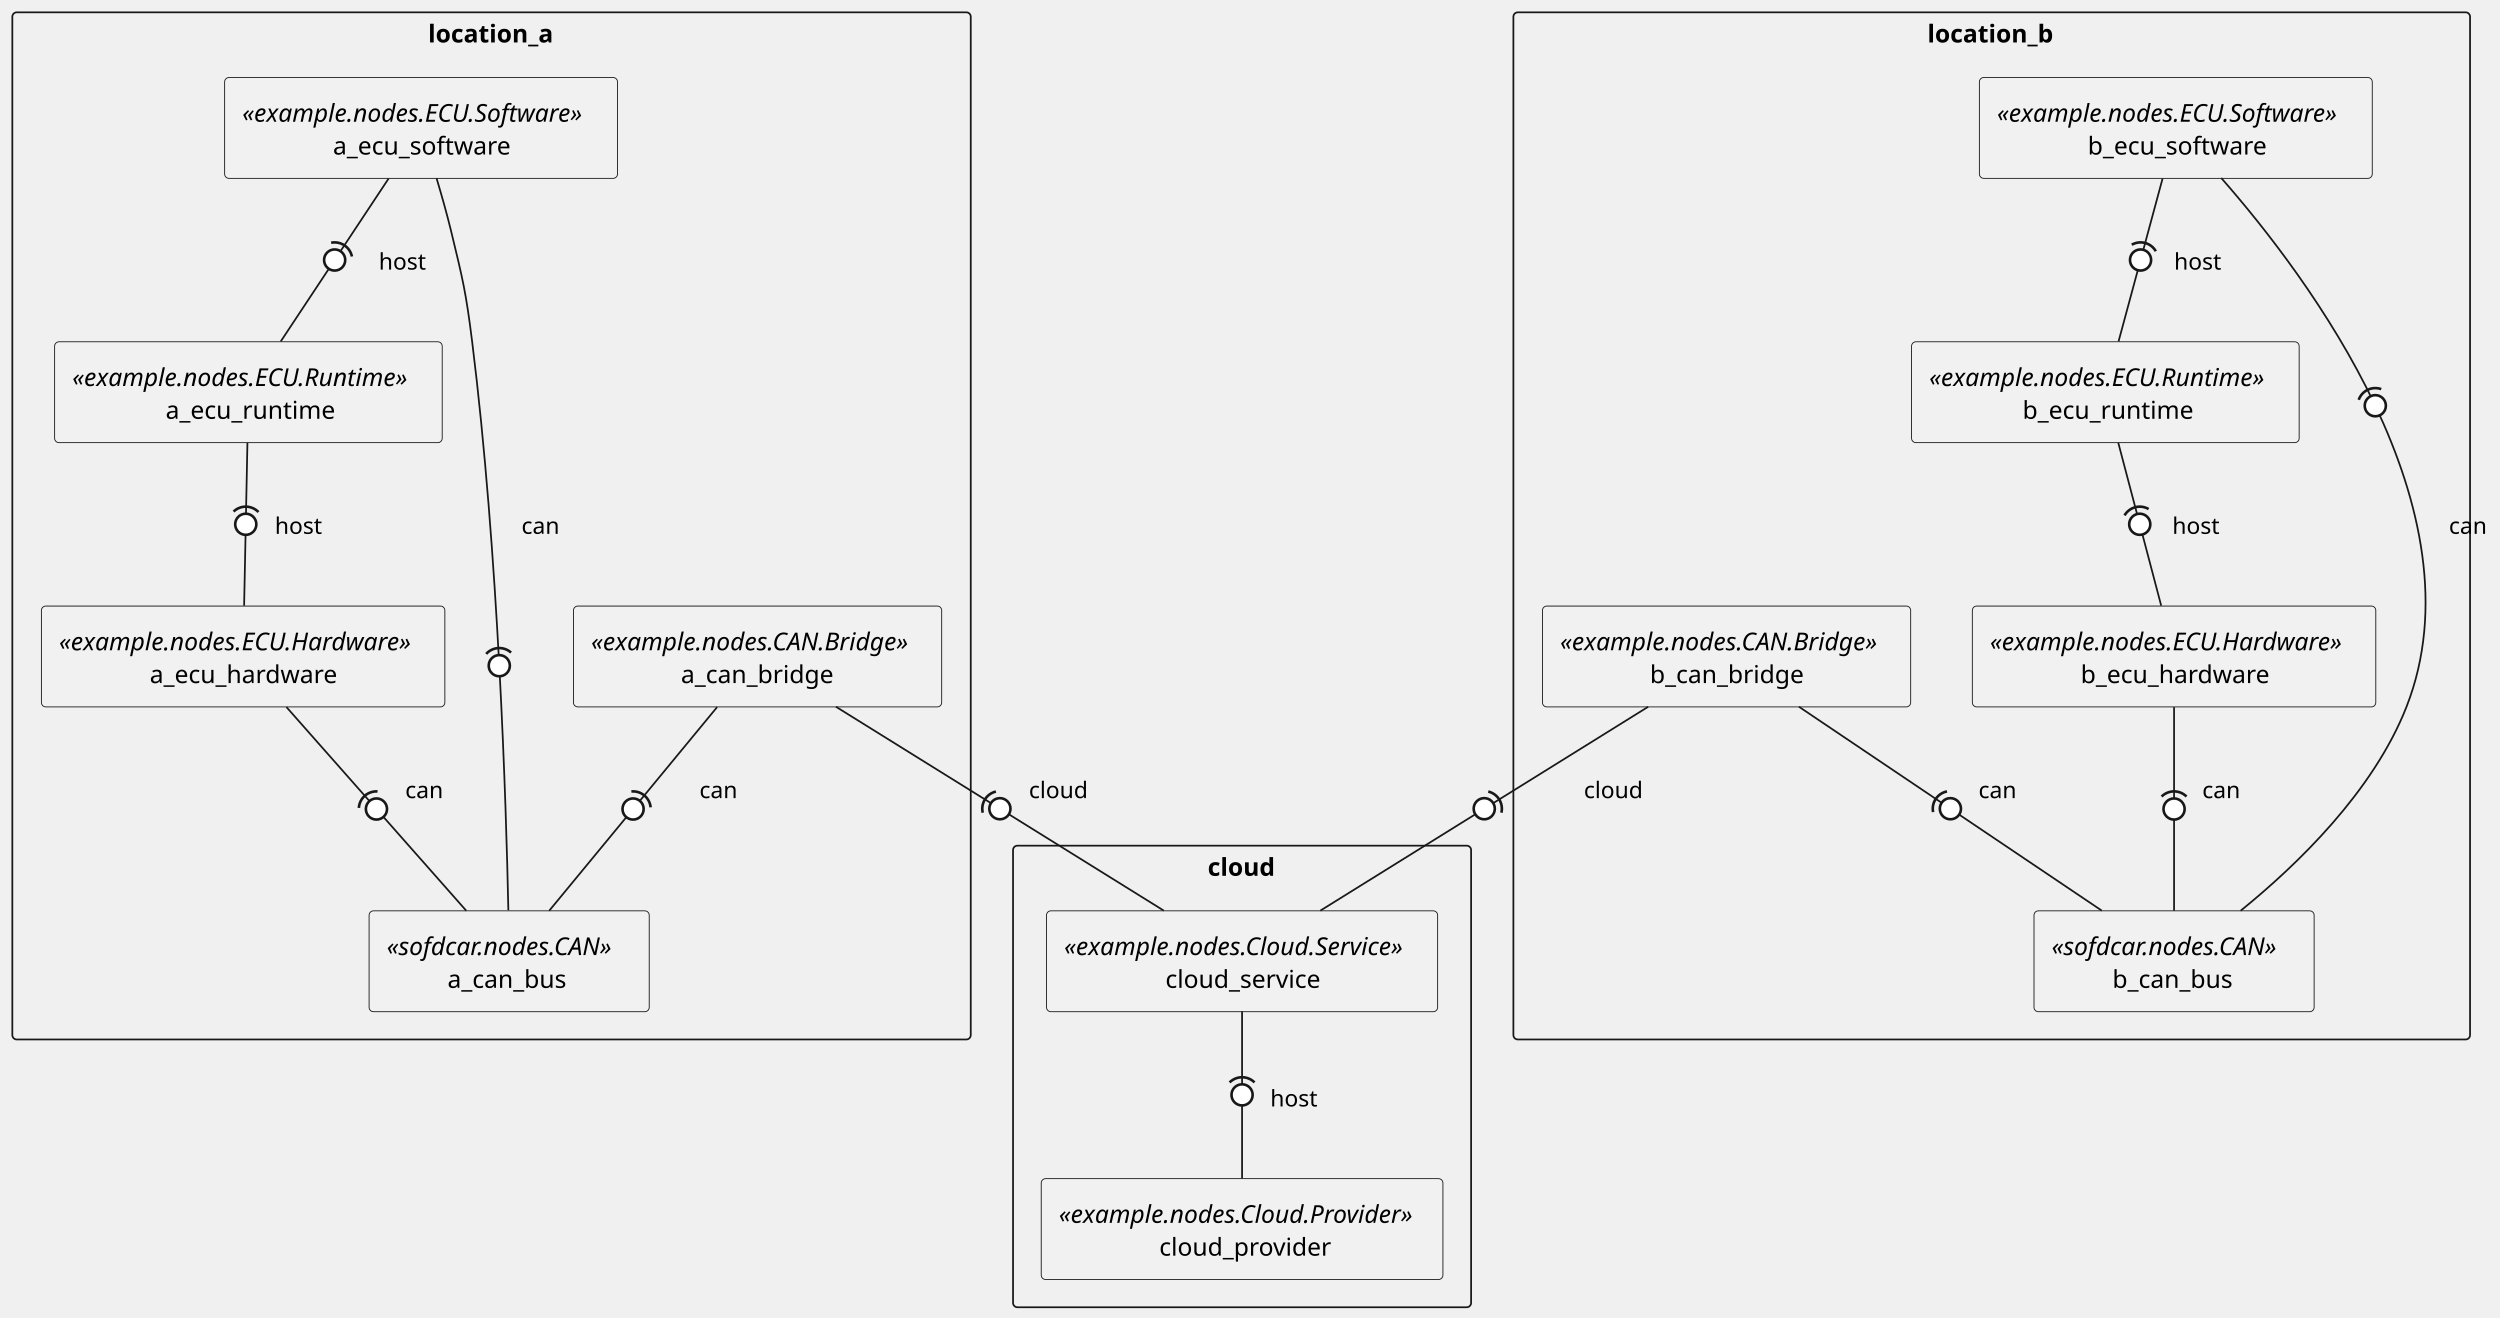
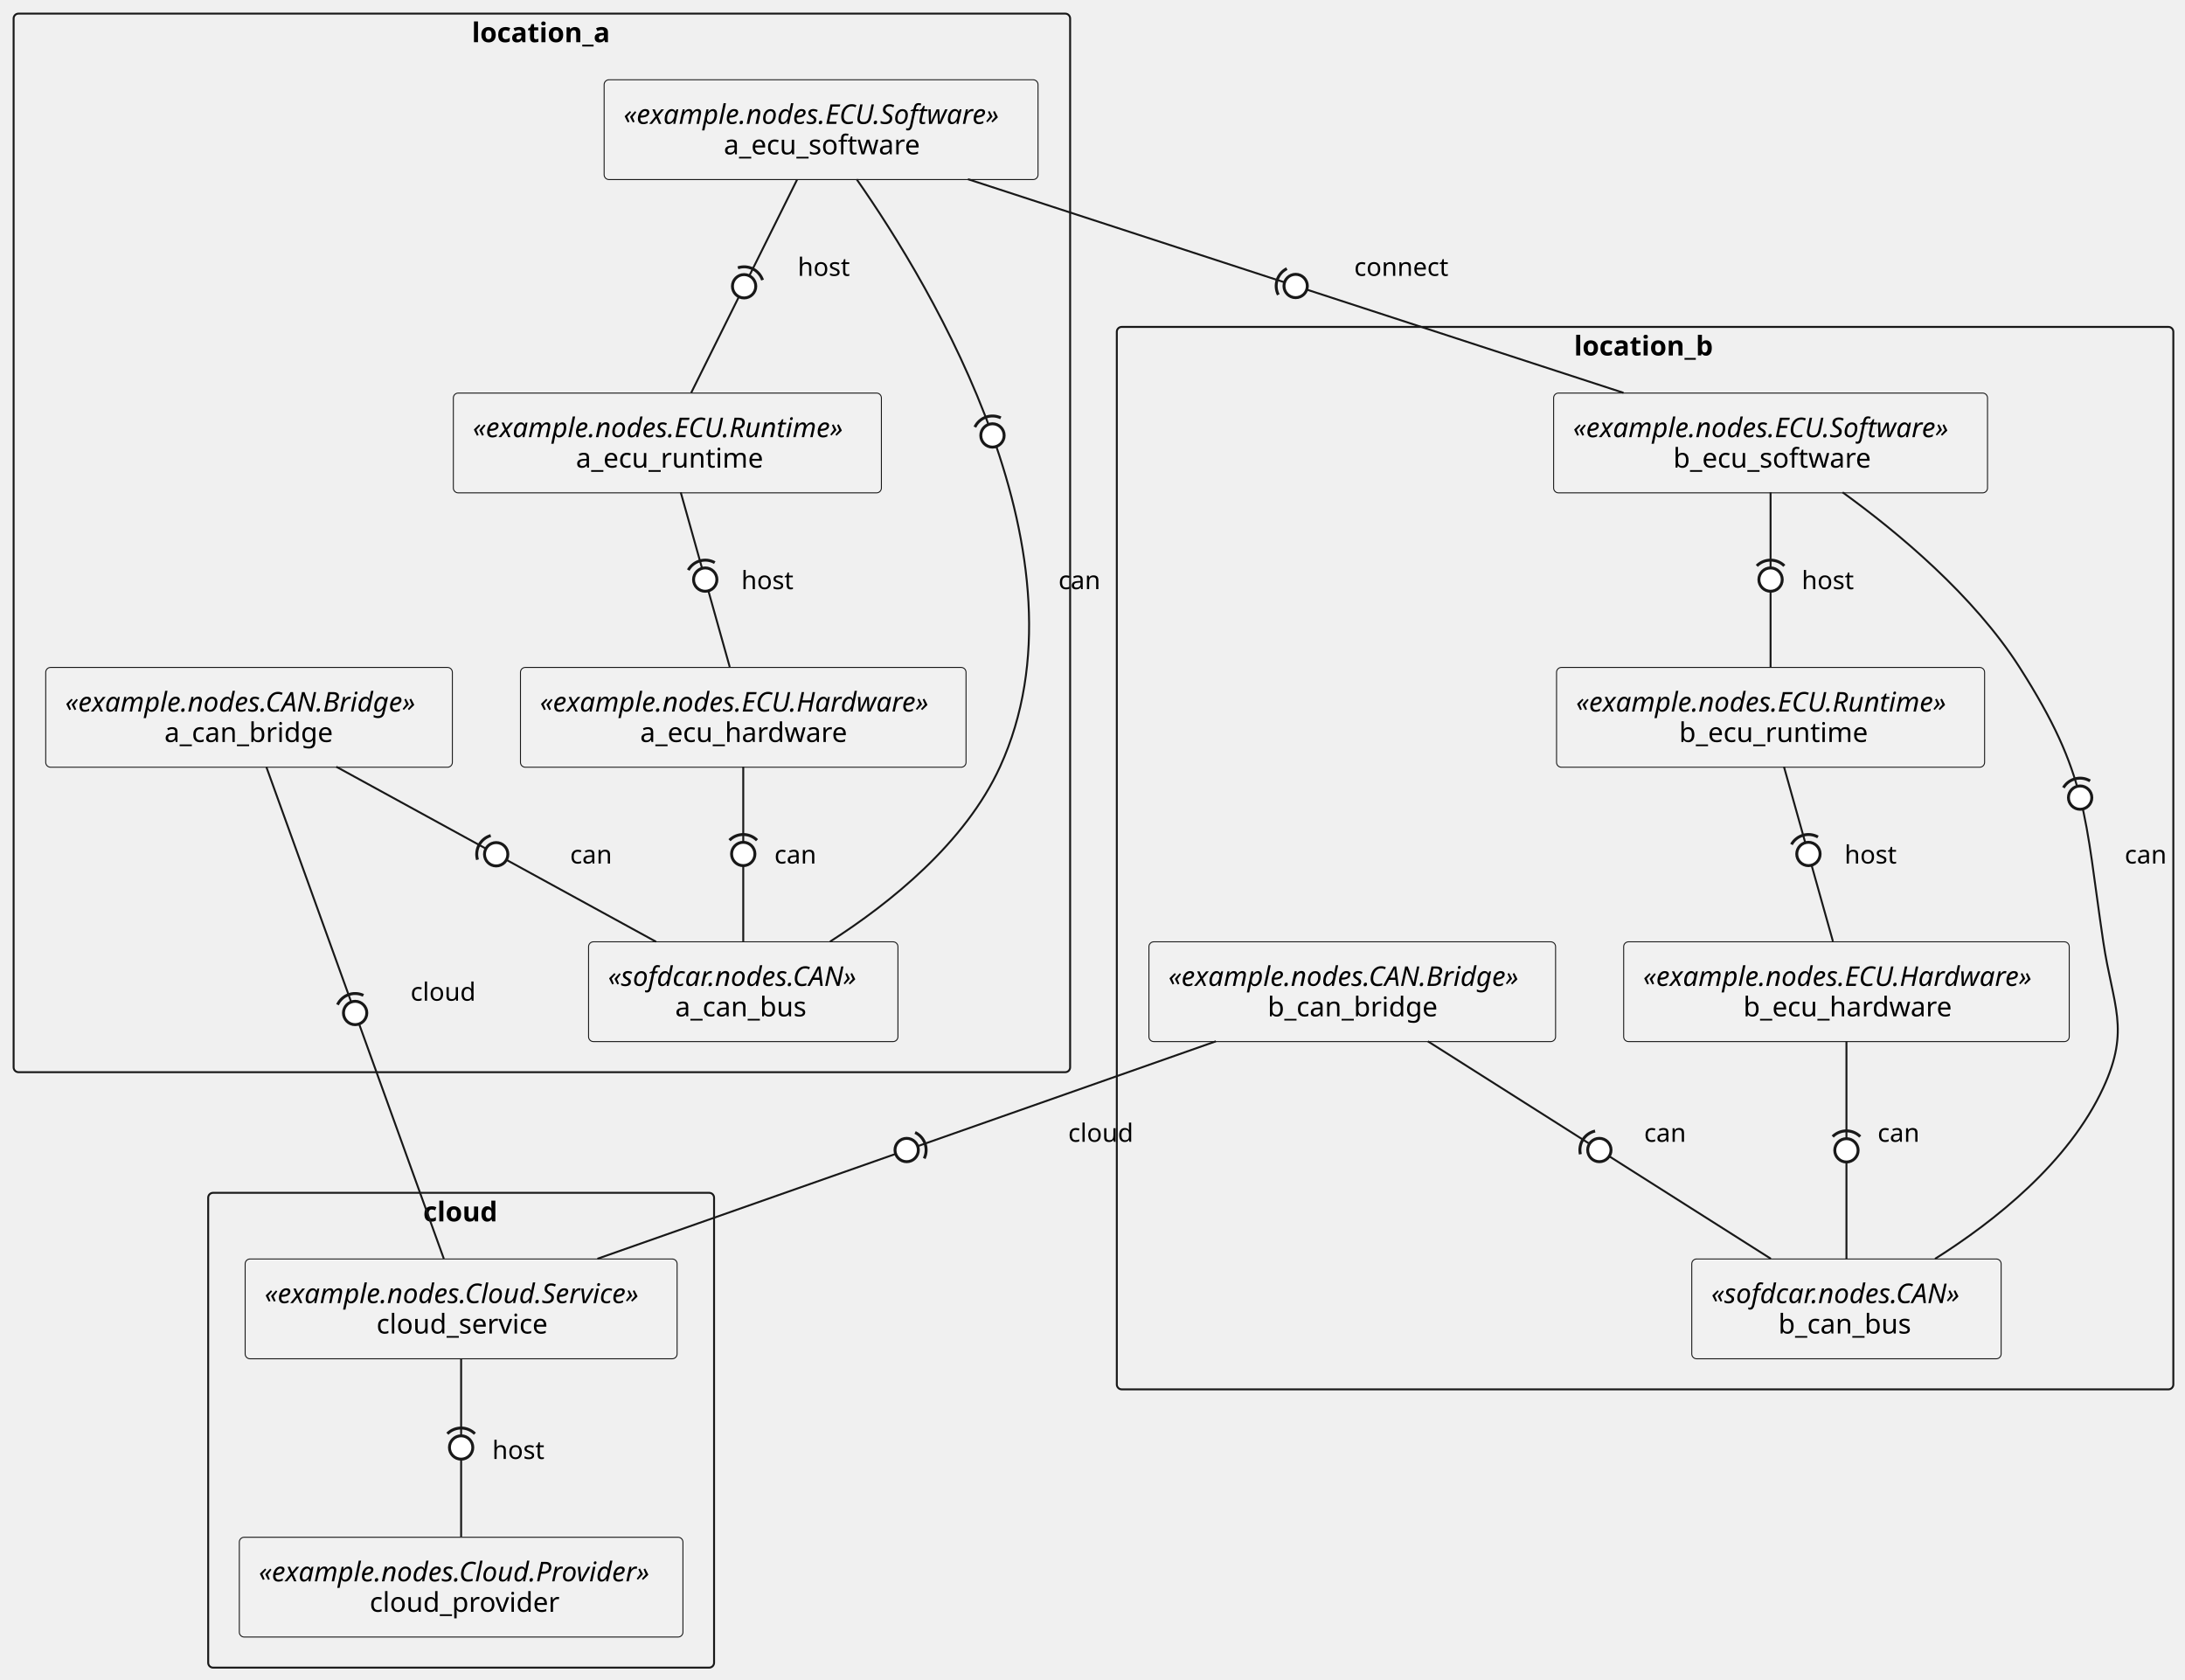
- <svg xmlns="http://www.w3.org/2000/svg" contentStyleType="text/css" height="748px" preserveAspectRatio="none" style="width:1419px;height:748px;background:#FFFFFF;" version="1.1" viewBox="0 0 1419 748" width="1419px" zoomAndPan="magnify">
+ <svg xmlns="http://www.w3.org/2000/svg" contentStyleType="text/css" height="863px" preserveAspectRatio="none" style="width:1123px;height:863px;background:#FFFFFF;" version="1.1" viewBox="0 0 1123 863" width="1123px" zoomAndPan="magnify">
  <defs />
  <g>
    <g id="cluster_cloud">
-       <rect fill="none" height="262" rx="2.5" ry="2.5" style="stroke:#181818;stroke-width:1.0;" width="260" x="575" y="480" />
-       <text fill="#000000" font-family="sans-serif" font-size="14" font-weight="bold" lengthAdjust="spacing" textLength="39" x="685.5" y="497.107">cloud</text>
+       <rect fill="none" height="244" rx="2.5" ry="2.5" style="stroke:#181818;stroke-width:1.0;" width="260" x="107" y="613" />
+       <text fill="#000000" font-family="sans-serif" font-size="14" font-weight="bold" lengthAdjust="spacing" textLength="39" x="217.5" y="627.674">cloud</text>
    </g>
    <g id="cluster_location_a">
-       <rect fill="none" height="583" rx="2.5" ry="2.5" style="stroke:#181818;stroke-width:1.0;" width="544" x="7" y="7" />
-       <text fill="#000000" font-family="sans-serif" font-size="14" font-weight="bold" lengthAdjust="spacing" textLength="72" x="243" y="24.107">location_a</text>
+       <rect fill="none" height="544" rx="2.5" ry="2.5" style="stroke:#181818;stroke-width:1.0;" width="543" x="7" y="7" />
+       <text fill="#000000" font-family="sans-serif" font-size="14" font-weight="bold" lengthAdjust="spacing" textLength="72" x="242.5" y="21.674">location_a</text>
    </g>
    <g id="cluster_location_b">
-       <rect fill="none" height="583" rx="2.5" ry="2.5" style="stroke:#181818;stroke-width:1.0;" width="543" x="859" y="7" />
-       <text fill="#000000" font-family="sans-serif" font-size="14" font-weight="bold" lengthAdjust="spacing" textLength="73" x="1094" y="24.107">location_b</text>
+       <rect fill="none" height="546" rx="2.5" ry="2.5" style="stroke:#181818;stroke-width:1.0;" width="543" x="574" y="168" />
+       <text fill="#000000" font-family="sans-serif" font-size="14" font-weight="bold" lengthAdjust="spacing" textLength="73" x="809" y="182.674">location_b</text>
    </g>
    <g id="elem_cloud_service">
-       <rect fill="#F1F1F1" height="57.242" rx="2.5" ry="2.5" style="stroke:#181818;stroke-width:0.5;" width="222" x="594" y="517" />
-       <text fill="#000000" font-family="sans-serif" font-size="14" font-style="italic" lengthAdjust="spacing" textLength="202" x="604" y="542.107">«example.nodes.Cloud.Service»</text>
-       <text fill="#000000" font-family="sans-serif" font-size="14" lengthAdjust="spacing" textLength="87" x="661.5" y="560.729">cloud_service</text>
+       <rect fill="#F1F1F1" height="51.281" rx="2.5" ry="2.5" style="stroke:#181818;stroke-width:0.5;" width="222" x="126" y="647" />
+       <text fill="#000000" font-family="sans-serif" font-size="14" font-style="italic" lengthAdjust="spacing" textLength="202" x="136" y="669.674">«example.nodes.Cloud.Service»</text>
+       <text fill="#000000" font-family="sans-serif" font-size="14" lengthAdjust="spacing" textLength="87" x="193.5" y="685.314">cloud_service</text>
    </g>
    <g id="elem_cloud_provider">
-       <rect fill="#F1F1F1" height="57.242" rx="2.5" ry="2.5" style="stroke:#181818;stroke-width:0.5;" width="228" x="591" y="669" />
-       <text fill="#000000" font-family="sans-serif" font-size="14" font-style="italic" lengthAdjust="spacing" textLength="208" x="601" y="694.107">«example.nodes.Cloud.Provider»</text>
-       <text fill="#000000" font-family="sans-serif" font-size="14" lengthAdjust="spacing" textLength="94" x="658" y="712.729">cloud_provider</text>
+       <rect fill="#F1F1F1" height="51.281" rx="2.5" ry="2.5" style="stroke:#181818;stroke-width:0.5;" width="228" x="123" y="790" />
+       <text fill="#000000" font-family="sans-serif" font-size="14" font-style="italic" lengthAdjust="spacing" textLength="208" x="133" y="812.674">«example.nodes.Cloud.Provider»</text>
+       <text fill="#000000" font-family="sans-serif" font-size="14" lengthAdjust="spacing" textLength="94" x="190" y="828.314">cloud_provider</text>
    </g>
    <g id="elem_a_ecu_software">
-       <rect fill="#F1F1F1" height="57.242" rx="2.5" ry="2.5" style="stroke:#181818;stroke-width:0.5;" width="223" x="127.5" y="44" />
-       <text fill="#000000" font-family="sans-serif" font-size="14" font-style="italic" lengthAdjust="spacing" textLength="203" x="137.5" y="69.107">«example.nodes.ECU.Software»</text>
-       <text fill="#000000" font-family="sans-serif" font-size="14" lengthAdjust="spacing" textLength="100" x="189" y="87.728">a_ecu_software</text>
+       <rect fill="#F1F1F1" height="51.281" rx="2.5" ry="2.5" style="stroke:#181818;stroke-width:0.5;" width="223" x="310.5" y="41" />
+       <text fill="#000000" font-family="sans-serif" font-size="14" font-style="italic" lengthAdjust="spacing" textLength="203" x="320.5" y="63.674">«example.nodes.ECU.Software»</text>
+       <text fill="#000000" font-family="sans-serif" font-size="14" lengthAdjust="spacing" textLength="100" x="372" y="79.314">a_ecu_software</text>
    </g>
    <g id="elem_a_ecu_runtime">
-       <rect fill="#F1F1F1" height="57.242" rx="2.5" ry="2.5" style="stroke:#181818;stroke-width:0.5;" width="220" x="31" y="194" />
-       <text fill="#000000" font-family="sans-serif" font-size="14" font-style="italic" lengthAdjust="spacing" textLength="200" x="41" y="219.107">«example.nodes.ECU.Runtime»</text>
-       <text fill="#000000" font-family="sans-serif" font-size="14" lengthAdjust="spacing" textLength="94" x="94" y="237.728">a_ecu_runtime</text>
+       <rect fill="#F1F1F1" height="51.281" rx="2.5" ry="2.5" style="stroke:#181818;stroke-width:0.5;" width="220" x="233" y="202" />
+       <text fill="#000000" font-family="sans-serif" font-size="14" font-style="italic" lengthAdjust="spacing" textLength="200" x="243" y="224.674">«example.nodes.ECU.Runtime»</text>
+       <text fill="#000000" font-family="sans-serif" font-size="14" lengthAdjust="spacing" textLength="94" x="296" y="240.315">a_ecu_runtime</text>
    </g>
    <g id="elem_a_ecu_hardware">
-       <rect fill="#F1F1F1" height="57.242" rx="2.5" ry="2.5" style="stroke:#181818;stroke-width:0.5;" width="229" x="23.5" y="344" />
-       <text fill="#000000" font-family="sans-serif" font-size="14" font-style="italic" lengthAdjust="spacing" textLength="209" x="33.5" y="369.107">«example.nodes.ECU.Hardware»</text>
-       <text fill="#000000" font-family="sans-serif" font-size="14" lengthAdjust="spacing" textLength="106" x="85" y="387.728">a_ecu_hardware</text>
+       <rect fill="#F1F1F1" height="51.281" rx="2.5" ry="2.5" style="stroke:#181818;stroke-width:0.5;" width="229" x="267.5" y="343" />
+       <text fill="#000000" font-family="sans-serif" font-size="14" font-style="italic" lengthAdjust="spacing" textLength="209" x="277.5" y="365.674">«example.nodes.ECU.Hardware»</text>
+       <text fill="#000000" font-family="sans-serif" font-size="14" lengthAdjust="spacing" textLength="106" x="329" y="381.315">a_ecu_hardware</text>
    </g>
    <g id="elem_a_can_bus">
-       <rect fill="#F1F1F1" height="57.242" rx="2.5" ry="2.5" style="stroke:#181818;stroke-width:0.5;" width="159" x="209.5" y="517" />
-       <text fill="#000000" font-family="sans-serif" font-size="14" font-style="italic" lengthAdjust="spacing" textLength="139" x="219.5" y="542.107">«sofdcar.nodes.CAN»</text>
-       <text fill="#000000" font-family="sans-serif" font-size="14" lengthAdjust="spacing" textLength="70" x="254" y="560.729">a_can_bus</text>
+       <rect fill="#F1F1F1" height="51.281" rx="2.5" ry="2.5" style="stroke:#181818;stroke-width:0.5;" width="159" x="302.5" y="484" />
+       <text fill="#000000" font-family="sans-serif" font-size="14" font-style="italic" lengthAdjust="spacing" textLength="139" x="312.5" y="506.674">«sofdcar.nodes.CAN»</text>
+       <text fill="#000000" font-family="sans-serif" font-size="14" lengthAdjust="spacing" textLength="70" x="347" y="522.314">a_can_bus</text>
    </g>
    <g id="elem_a_can_bridge">
-       <rect fill="#F1F1F1" height="57.242" rx="2.5" ry="2.5" style="stroke:#181818;stroke-width:0.5;" width="209" x="325.5" y="344" />
-       <text fill="#000000" font-family="sans-serif" font-size="14" font-style="italic" lengthAdjust="spacing" textLength="189" x="335.5" y="369.107">«example.nodes.CAN.Bridge»</text>
-       <text fill="#000000" font-family="sans-serif" font-size="14" lengthAdjust="spacing" textLength="87" x="386.5" y="387.728">a_can_bridge</text>
+       <rect fill="#F1F1F1" height="51.281" rx="2.5" ry="2.5" style="stroke:#181818;stroke-width:0.5;" width="209" x="23.5" y="343" />
+       <text fill="#000000" font-family="sans-serif" font-size="14" font-style="italic" lengthAdjust="spacing" textLength="189" x="33.5" y="365.674">«example.nodes.CAN.Bridge»</text>
+       <text fill="#000000" font-family="sans-serif" font-size="14" lengthAdjust="spacing" textLength="87" x="84.5" y="381.315">a_can_bridge</text>
    </g>
    <g id="elem_b_ecu_software">
-       <rect fill="#F1F1F1" height="57.242" rx="2.5" ry="2.5" style="stroke:#181818;stroke-width:0.5;" width="223" x="1123.5" y="44" />
-       <text fill="#000000" font-family="sans-serif" font-size="14" font-style="italic" lengthAdjust="spacing" textLength="203" x="1133.5" y="69.107">«example.nodes.ECU.Software»</text>
-       <text fill="#000000" font-family="sans-serif" font-size="14" lengthAdjust="spacing" textLength="100" x="1185" y="87.728">b_ecu_software</text>
+       <rect fill="#F1F1F1" height="51.281" rx="2.5" ry="2.5" style="stroke:#181818;stroke-width:0.5;" width="223" x="798.5" y="202" />
+       <text fill="#000000" font-family="sans-serif" font-size="14" font-style="italic" lengthAdjust="spacing" textLength="203" x="808.5" y="224.674">«example.nodes.ECU.Software»</text>
+       <text fill="#000000" font-family="sans-serif" font-size="14" lengthAdjust="spacing" textLength="100" x="860" y="240.315">b_ecu_software</text>
    </g>
    <g id="elem_b_ecu_runtime">
-       <rect fill="#F1F1F1" height="57.242" rx="2.5" ry="2.5" style="stroke:#181818;stroke-width:0.5;" width="220" x="1085" y="194" />
-       <text fill="#000000" font-family="sans-serif" font-size="14" font-style="italic" lengthAdjust="spacing" textLength="200" x="1095" y="219.107">«example.nodes.ECU.Runtime»</text>
-       <text fill="#000000" font-family="sans-serif" font-size="14" lengthAdjust="spacing" textLength="94" x="1148" y="237.728">b_ecu_runtime</text>
+       <rect fill="#F1F1F1" height="51.281" rx="2.5" ry="2.5" style="stroke:#181818;stroke-width:0.5;" width="220" x="800" y="343" />
+       <text fill="#000000" font-family="sans-serif" font-size="14" font-style="italic" lengthAdjust="spacing" textLength="200" x="810" y="365.674">«example.nodes.ECU.Runtime»</text>
+       <text fill="#000000" font-family="sans-serif" font-size="14" lengthAdjust="spacing" textLength="94" x="863" y="381.315">b_ecu_runtime</text>
    </g>
    <g id="elem_b_ecu_hardware">
-       <rect fill="#F1F1F1" height="57.242" rx="2.5" ry="2.5" style="stroke:#181818;stroke-width:0.5;" width="229" x="1119.5" y="344" />
-       <text fill="#000000" font-family="sans-serif" font-size="14" font-style="italic" lengthAdjust="spacing" textLength="209" x="1129.5" y="369.107">«example.nodes.ECU.Hardware»</text>
-       <text fill="#000000" font-family="sans-serif" font-size="14" lengthAdjust="spacing" textLength="106" x="1181" y="387.728">b_ecu_hardware</text>
+       <rect fill="#F1F1F1" height="51.281" rx="2.5" ry="2.5" style="stroke:#181818;stroke-width:0.5;" width="229" x="834.5" y="484" />
+       <text fill="#000000" font-family="sans-serif" font-size="14" font-style="italic" lengthAdjust="spacing" textLength="209" x="844.5" y="506.674">«example.nodes.ECU.Hardware»</text>
+       <text fill="#000000" font-family="sans-serif" font-size="14" lengthAdjust="spacing" textLength="106" x="896" y="522.314">b_ecu_hardware</text>
    </g>
    <g id="elem_b_can_bus">
-       <rect fill="#F1F1F1" height="57.242" rx="2.5" ry="2.5" style="stroke:#181818;stroke-width:0.5;" width="159" x="1154.5" y="517" />
-       <text fill="#000000" font-family="sans-serif" font-size="14" font-style="italic" lengthAdjust="spacing" textLength="139" x="1164.5" y="542.107">«sofdcar.nodes.CAN»</text>
-       <text fill="#000000" font-family="sans-serif" font-size="14" lengthAdjust="spacing" textLength="70" x="1199" y="560.729">b_can_bus</text>
+       <rect fill="#F1F1F1" height="51.281" rx="2.5" ry="2.5" style="stroke:#181818;stroke-width:0.5;" width="159" x="869.5" y="647" />
+       <text fill="#000000" font-family="sans-serif" font-size="14" font-style="italic" lengthAdjust="spacing" textLength="139" x="879.5" y="669.674">«sofdcar.nodes.CAN»</text>
+       <text fill="#000000" font-family="sans-serif" font-size="14" lengthAdjust="spacing" textLength="70" x="914" y="685.314">b_can_bus</text>
    </g>
    <g id="elem_b_can_bridge">
-       <rect fill="#F1F1F1" height="57.242" rx="2.5" ry="2.5" style="stroke:#181818;stroke-width:0.5;" width="209" x="875.5" y="344" />
-       <text fill="#000000" font-family="sans-serif" font-size="14" font-style="italic" lengthAdjust="spacing" textLength="189" x="885.5" y="369.107">«example.nodes.CAN.Bridge»</text>
-       <text fill="#000000" font-family="sans-serif" font-size="14" lengthAdjust="spacing" textLength="87" x="936.5" y="387.728">b_can_bridge</text>
+       <rect fill="#F1F1F1" height="51.281" rx="2.5" ry="2.5" style="stroke:#181818;stroke-width:0.5;" width="209" x="590.5" y="484" />
+       <text fill="#000000" font-family="sans-serif" font-size="14" font-style="italic" lengthAdjust="spacing" textLength="189" x="600.5" y="506.674">«example.nodes.CAN.Bridge»</text>
+       <text fill="#000000" font-family="sans-serif" font-size="14" lengthAdjust="spacing" textLength="87" x="651.5" y="522.314">b_can_bridge</text>
    </g>
    <g id="link_cloud_service_cloud_provider">
-       <path d="M705,574.01 C705,600.99 705,641.9 705,668.91 " fill="none" id="cloud_service-cloud_provider" style="stroke:#181818;stroke-width:1.0;" />
-       <text fill="#000000" font-family="sans-serif" font-size="13" lengthAdjust="spacing" textLength="25" x="721" y="628.028">host</text>
-       <path d="M712.071,614.378 A10,10 0 0 0 697.929 614.378" fill="none" style="stroke:#181818;stroke-width:1.5;" />
-       <ellipse cx="705" cy="621.449" fill="#FFFFFF" rx="6" ry="6" style="stroke:#181818;stroke-width:1.5;" />
+       <path d="M237,698.06 C237,723.78 237,763.95 237,789.75 " fill="none" id="cloud_service-cloud_provider" style="stroke:#181818;stroke-width:1.0;" />
+       <text fill="#000000" font-family="sans-serif" font-size="13" lengthAdjust="spacing" textLength="25" x="253" y="749.769">host</text>
+       <path d="M244.071,736.804 A10,10 0 0 0 229.929 736.804" fill="none" style="stroke:#181818;stroke-width:1.5;" />
+       <ellipse cx="237" cy="743.875" fill="#FFFFFF" rx="6" ry="6" style="stroke:#181818;stroke-width:1.5;" />
    </g>
    <g id="link_a_ecu_software_a_ecu_runtime">
-       <path d="M220.57,101.34 C203.05,127.8 176.84,167.37 159.35,193.79 " fill="none" id="a_ecu_software-a_ecu_runtime" style="stroke:#181818;stroke-width:1.0;" />
-       <text fill="#000000" font-family="sans-serif" font-size="13" lengthAdjust="spacing" textLength="25" x="215" y="153.028">host</text>
-       <path d="M199.749,145.589 A10,10 0 0 0 187.958 137.78" fill="none" style="stroke:#181818;stroke-width:1.5;" />
-       <ellipse cx="189.949" cy="147.58" fill="#FFFFFF" rx="6" ry="6" style="stroke:#181818;stroke-width:1.5;" />
+       <path d="M409.66,92.34 C394.81,122.21 370.06,172.04 355.26,201.83 " fill="none" id="a_ecu_software-a_ecu_runtime" style="stroke:#181818;stroke-width:1.0;" />
+       <text fill="#000000" font-family="sans-serif" font-size="13" lengthAdjust="spacing" textLength="25" x="410" y="141.769">host</text>
+       <path d="M391.92,143.928 A10,10 0 0 0 379.255 137.636" fill="none" style="stroke:#181818;stroke-width:1.5;" />
+       <ellipse cx="382.441" cy="147.115" fill="#FFFFFF" rx="6" ry="6" style="stroke:#181818;stroke-width:1.5;" />
    </g>
    <g id="link_a_ecu_runtime_a_ecu_hardware">
-       <path d="M140.44,251.34 C139.9,277.8 139.1,317.37 138.56,343.79 " fill="none" id="a_ecu_runtime-a_ecu_hardware" style="stroke:#181818;stroke-width:1.0;" />
-       <text fill="#000000" font-family="sans-serif" font-size="13" lengthAdjust="spacing" textLength="25" x="156" y="303.028">host</text>
-       <path d="M146.713,290.654 A10,10 0 0 0 132.574 290.367" fill="none" style="stroke:#181818;stroke-width:1.5;" />
-       <ellipse cx="139.5" cy="297.58" fill="#FFFFFF" rx="6" ry="6" style="stroke:#181818;stroke-width:1.5;" />
+       <path d="M349.88,253.03 C356.97,278.28 367.95,317.41 375.05,342.75 " fill="none" id="a_ecu_runtime-a_ecu_hardware" style="stroke:#181818;stroke-width:1.0;" />
+       <text fill="#000000" font-family="sans-serif" font-size="13" lengthAdjust="spacing" textLength="25" x="381" y="302.769">host</text>
+       <path d="M367.359,289.138 A10,10 0 0 0 353.743 292.958" fill="none" style="stroke:#181818;stroke-width:1.5;" />
+       <ellipse cx="362.461" cy="297.856" fill="#FFFFFF" rx="6" ry="6" style="stroke:#181818;stroke-width:1.5;" />
    </g>
    <g id="link_a_can_bridge_a_can_bus">
-       <path d="M407.03,401.35 C380.73,433.25 337.92,485.17 311.72,516.94 " fill="none" id="a_can_bridge-a_can_bus" style="stroke:#181818;stroke-width:1.0;" />
-       <text fill="#000000" font-family="sans-serif" font-size="13" lengthAdjust="spacing" textLength="21" x="397" y="453.028">can</text>
-       <path d="M369.292,458.236 A10,10 0 0 0 358.38 449.24" fill="none" style="stroke:#181818;stroke-width:1.5;" />
-       <ellipse cx="359.337" cy="459.194" fill="#FFFFFF" rx="6" ry="6" style="stroke:#181818;stroke-width:1.5;" />
+       <path d="M172.83,394.03 C219.11,419.36 290.92,458.66 337.2,483.98 " fill="none" id="a_can_bridge-a_can_bus" style="stroke:#181818;stroke-width:1.0;" />
+       <text fill="#000000" font-family="sans-serif" font-size="13" lengthAdjust="spacing" textLength="21" x="293" y="443.769">can</text>
+       <path d="M252.207,429.411 A10,10 0 0 0 245.417 441.817" fill="none" style="stroke:#181818;stroke-width:1.5;" />
+       <ellipse cx="255.015" cy="439.009" fill="#FFFFFF" rx="6" ry="6" style="stroke:#181818;stroke-width:1.5;" />
    </g>
    <g id="link_a_can_bridge_cloud_service">
-       <path d="M474.49,401.16 C525.72,433.02 609.37,485.04 660.57,516.88 " fill="none" id="a_can_bridge-cloud_service" style="stroke:#181818;stroke-width:1.0;" />
-       <text fill="#000000" font-family="sans-serif" font-size="13" lengthAdjust="spacing" textLength="31" x="584" y="453.028">cloud</text>
-       <path d="M565.271,449.289 A10,10 0 0 0 557.802 461.298" fill="none" style="stroke:#181818;stroke-width:1.5;" />
-       <ellipse cx="567.541" cy="459.027" fill="#FFFFFF" rx="6" ry="6" style="stroke:#181818;stroke-width:1.5;" />
+       <path d="M136.92,394.21 C157.41,450.99 207.65,590.18 228.11,646.87 " fill="none" id="a_can_bridge-cloud_service" style="stroke:#181818;stroke-width:1.0;" />
+       <text fill="#000000" font-family="sans-serif" font-size="13" lengthAdjust="spacing" textLength="31" x="211" y="514.269">cloud</text>
+       <path d="M186.777,511.522 A10,10 0 0 0 173.475 516.323" fill="none" style="stroke:#181818;stroke-width:1.5;" />
+       <ellipse cx="182.526" cy="520.574" fill="#FFFFFF" rx="6" ry="6" style="stroke:#181818;stroke-width:1.5;" />
    </g>
    <g id="link_a_ecu_software_a_can_bus">
-       <path d="M247.77,101.13 C250.6,110.55 253.62,121.19 256,131 C262.72,158.7 264.47,165.72 268,194 C282.89,313.47 287.31,457.22 288.54,516.67 " fill="none" id="a_ecu_software-a_can_bus" style="stroke:#181818;stroke-width:1.0;" />
-       <text fill="#000000" font-family="sans-serif" font-size="13" lengthAdjust="spacing" textLength="21" x="296" y="303.028">can</text>
-       <path d="M290.076,370.404 A10,10 0 0 0 275.954 371.159" fill="none" style="stroke:#181818;stroke-width:1.5;" />
-       <ellipse cx="283.392" cy="377.842" fill="#FFFFFF" rx="6" ry="6" style="stroke:#181818;stroke-width:1.5;" />
+       <path d="M440.3,92.15 C479.24,147.84 562.9,286.85 514,394 C496.11,433.19 457.46,464.13 426.58,483.92 " fill="none" id="a_ecu_software-a_can_bus" style="stroke:#181818;stroke-width:1.0;" />
+       <text fill="#000000" font-family="sans-serif" font-size="13" lengthAdjust="spacing" textLength="21" x="544" y="302.769">can</text>
+       <path d="M514.372,214.741 A10,10 0 0 0 501.053 219.495" fill="none" style="stroke:#181818;stroke-width:1.5;" />
+       <ellipse cx="510.09" cy="223.778" fill="#FFFFFF" rx="6" ry="6" style="stroke:#181818;stroke-width:1.5;" />
    </g>
    <g id="link_a_ecu_hardware_a_can_bus">
-       <path d="M162.6,401.35 C190.76,433.25 236.61,485.17 264.66,516.94 " fill="none" id="a_ecu_hardware-a_can_bus" style="stroke:#181818;stroke-width:1.0;" />
-       <text fill="#000000" font-family="sans-serif" font-size="13" lengthAdjust="spacing" textLength="21" x="230" y="453.028">can</text>
-       <path d="M214.291,449.213 A10,10 0 0 0 203.69 458.574" fill="none" style="stroke:#181818;stroke-width:1.5;" />
-       <ellipse cx="213.671" cy="459.194" fill="#FFFFFF" rx="6" ry="6" style="stroke:#181818;stroke-width:1.5;" />
+       <path d="M382,394.03 C382,419.28 382,458.41 382,483.75 " fill="none" id="a_ecu_hardware-a_can_bus" style="stroke:#181818;stroke-width:1.0;" />
+       <text fill="#000000" font-family="sans-serif" font-size="13" lengthAdjust="spacing" textLength="21" x="398" y="443.769">can</text>
+       <path d="M389.071,431.785 A10,10 0 0 0 374.929 431.785" fill="none" style="stroke:#181818;stroke-width:1.5;" />
+       <ellipse cx="382" cy="438.856" fill="#FFFFFF" rx="6" ry="6" style="stroke:#181818;stroke-width:1.5;" />
    </g>
    <g id="link_b_ecu_software_b_ecu_runtime">
-       <path d="M1227.48,101.34 C1220.32,127.8 1209.63,167.37 1202.49,193.79 " fill="none" id="b_ecu_software-b_ecu_runtime" style="stroke:#181818;stroke-width:1.0;" />
-       <text fill="#000000" font-family="sans-serif" font-size="13" lengthAdjust="spacing" textLength="25" x="1234" y="153.028">host</text>
-       <path d="M1223.649,142.599 A10,10 0 0 0 1209.996 138.909" fill="none" style="stroke:#181818;stroke-width:1.5;" />
-       <ellipse cx="1214.977" cy="147.58" fill="#FFFFFF" rx="6" ry="6" style="stroke:#181818;stroke-width:1.5;" />
+       <path d="M910,253.03 C910,278.28 910,317.41 910,342.75 " fill="none" id="b_ecu_software-b_ecu_runtime" style="stroke:#181818;stroke-width:1.0;" />
+       <text fill="#000000" font-family="sans-serif" font-size="13" lengthAdjust="spacing" textLength="25" x="926" y="302.769">host</text>
+       <path d="M917.071,290.785 A10,10 0 0 0 902.929 290.785" fill="none" style="stroke:#181818;stroke-width:1.5;" />
+       <ellipse cx="910" cy="297.856" fill="#FFFFFF" rx="6" ry="6" style="stroke:#181818;stroke-width:1.5;" />
    </g>
    <g id="link_b_ecu_runtime_b_ecu_hardware">
-       <path d="M1202.34,251.34 C1209.31,277.8 1219.74,317.37 1226.7,343.79 " fill="none" id="b_ecu_runtime-b_ecu_hardware" style="stroke:#181818;stroke-width:1.0;" />
-       <text fill="#000000" font-family="sans-serif" font-size="13" lengthAdjust="spacing" textLength="25" x="1233" y="303.028">host</text>
-       <path d="M1219.56,288.94 A10,10 0 0 0 1205.884 292.544" fill="none" style="stroke:#181818;stroke-width:1.5;" />
-       <ellipse cx="1214.524" cy="297.58" fill="#FFFFFF" rx="6" ry="6" style="stroke:#181818;stroke-width:1.5;" />
+       <path d="M916.88,394.03 C923.97,419.28 934.95,458.41 942.05,483.75 " fill="none" id="b_ecu_runtime-b_ecu_hardware" style="stroke:#181818;stroke-width:1.0;" />
+       <text fill="#000000" font-family="sans-serif" font-size="13" lengthAdjust="spacing" textLength="25" x="948" y="443.769">host</text>
+       <path d="M934.359,430.138 A10,10 0 0 0 920.743 433.958" fill="none" style="stroke:#181818;stroke-width:1.5;" />
+       <ellipse cx="929.461" cy="438.856" fill="#FFFFFF" rx="6" ry="6" style="stroke:#181818;stroke-width:1.5;" />
    </g>
    <g id="link_b_can_bridge_b_can_bus">
-       <path d="M1021.09,401.16 C1068.41,433.02 1145.68,485.04 1192.97,516.88 " fill="none" id="b_can_bridge-b_can_bus" style="stroke:#181818;stroke-width:1.0;" />
-       <text fill="#000000" font-family="sans-serif" font-size="13" lengthAdjust="spacing" textLength="21" x="1123" y="453.028">can</text>
-       <path d="M1105.125,449.213 A10,10 0 0 0 1097.227 460.944" fill="none" style="stroke:#181818;stroke-width:1.5;" />
-       <ellipse cx="1107.041" cy="459.027" fill="#FFFFFF" rx="6" ry="6" style="stroke:#181818;stroke-width:1.5;" />
+       <path d="M733.85,535.13 C781.66,565.43 862.35,616.57 910.15,646.88 " fill="none" id="b_can_bridge-b_can_bus" style="stroke:#181818;stroke-width:1.0;" />
+       <text fill="#000000" font-family="sans-serif" font-size="13" lengthAdjust="spacing" textLength="21" x="845" y="586.769">can</text>
+       <path d="M819.817,581.243 A10,10 0 0 0 812.246 593.188" fill="none" style="stroke:#181818;stroke-width:1.5;" />
+       <ellipse cx="822.004" cy="591.001" fill="#FFFFFF" rx="6" ry="6" style="stroke:#181818;stroke-width:1.5;" />
    </g>
    <g id="link_b_can_bridge_cloud_service">
-       <path d="M935.51,401.16 C884.28,433.02 800.63,485.04 749.43,516.88 " fill="none" id="b_can_bridge-cloud_service" style="stroke:#181818;stroke-width:1.0;" />
-       <text fill="#000000" font-family="sans-serif" font-size="13" lengthAdjust="spacing" textLength="31" x="899" y="453.028">cloud</text>
-       <path d="M852.198,461.298 A10,10 0 0 0 844.729 449.289" fill="none" style="stroke:#181818;stroke-width:1.5;" />
-       <ellipse cx="842.459" cy="459.027" fill="#FFFFFF" rx="6" ry="6" style="stroke:#181818;stroke-width:1.5;" />
+       <path d="M624.94,535.13 C538.74,565.43 393.25,616.57 307.05,646.88 " fill="none" id="b_can_bridge-cloud_service" style="stroke:#181818;stroke-width:1.0;" />
+       <text fill="#000000" font-family="sans-serif" font-size="13" lengthAdjust="spacing" textLength="31" x="549" y="586.769">cloud</text>
+       <path d="M475.011,595.327 A10,10 0 0 0 470.321 581.985" fill="none" style="stroke:#181818;stroke-width:1.5;" />
+       <ellipse cx="465.995" cy="591.001" fill="#FFFFFF" rx="6" ry="6" style="stroke:#181818;stroke-width:1.5;" />
    </g>
    <g id="link_b_ecu_software_b_can_bus">
-       <path d="M1260.78,101.04 C1310.16,157.28 1409.5,289.46 1366,401 C1347.18,449.25 1303.71,491.08 1271.77,516.94 " fill="none" id="b_ecu_software-b_can_bus" style="stroke:#181818;stroke-width:1.0;" />
-       <text fill="#000000" font-family="sans-serif" font-size="13" lengthAdjust="spacing" textLength="21" x="1390" y="303.028">can</text>
-       <path d="M1351.586,220.866 A10,10 0 0 0 1338.803 226.917" fill="none" style="stroke:#181818;stroke-width:1.5;" />
-       <ellipse cx="1348.22" cy="230.282" fill="#FFFFFF" rx="6" ry="6" style="stroke:#181818;stroke-width:1.5;" />
+       <path d="M947.02,253.01 C975.7,273.79 1014.4,306.06 1038,343 C1073.27,398.21 1071.34,419.2 1081,484 C1085.92,516.97 1094.97,528.74 1081,559 C1063.27,597.41 1025.24,627.55 994.53,646.92 " fill="none" id="b_ecu_software-b_can_bus" style="stroke:#181818;stroke-width:1.0;" />
+       <text fill="#000000" font-family="sans-serif" font-size="13" lengthAdjust="spacing" textLength="21" x="1092" y="443.769">can</text>
+       <path d="M1074.22,401.312 A10,10 0 0 0 1060.512 404.787" fill="none" style="stroke:#181818;stroke-width:1.5;" />
+       <ellipse cx="1069.104" cy="409.904" fill="#FFFFFF" rx="6" ry="6" style="stroke:#181818;stroke-width:1.5;" />
    </g>
    <g id="link_b_ecu_hardware_b_can_bus">
-       <path d="M1234,401.35 C1234,433.25 1234,485.17 1234,516.94 " fill="none" id="b_ecu_hardware-b_can_bus" style="stroke:#181818;stroke-width:1.0;" />
-       <text fill="#000000" font-family="sans-serif" font-size="13" lengthAdjust="spacing" textLength="21" x="1250" y="453.028">can</text>
-       <path d="M1241.071,452.123 A10,10 0 0 0 1226.929 452.123" fill="none" style="stroke:#181818;stroke-width:1.5;" />
-       <ellipse cx="1234" cy="459.194" fill="#FFFFFF" rx="6" ry="6" style="stroke:#181818;stroke-width:1.5;" />
+       <path d="M949,535.3 C949,565.65 949,616.7 949,646.93 " fill="none" id="b_ecu_hardware-b_can_bus" style="stroke:#181818;stroke-width:1.0;" />
+       <text fill="#000000" font-family="sans-serif" font-size="13" lengthAdjust="spacing" textLength="21" x="965" y="586.769">can</text>
+       <path d="M956.071,584.089 A10,10 0 0 0 941.929 584.089" fill="none" style="stroke:#181818;stroke-width:1.5;" />
+       <ellipse cx="949" cy="591.16" fill="#FFFFFF" rx="6" ry="6" style="stroke:#181818;stroke-width:1.5;" />
+     </g>
+     <g id="link_a_ecu_software_b_ecu_software">
+       <path d="M497.45,92.08 C589.08,121.94 742.73,172 834.42,201.87 " fill="none" id="a_ecu_software-b_ecu_software" style="stroke:#181818;stroke-width:1.0;" />
+       <text fill="#000000" font-family="sans-serif" font-size="13" lengthAdjust="spacing" textLength="46" x="696" y="141.769">connect</text>
+       <path d="M661.38,138.058 A10,10 0 0 0 656.999 151.504" fill="none" style="stroke:#181818;stroke-width:1.5;" />
+       <ellipse cx="665.913" cy="146.971" fill="#FFFFFF" rx="6" ry="6" style="stroke:#181818;stroke-width:1.5;" />
    </g>
  </g>
</svg>
